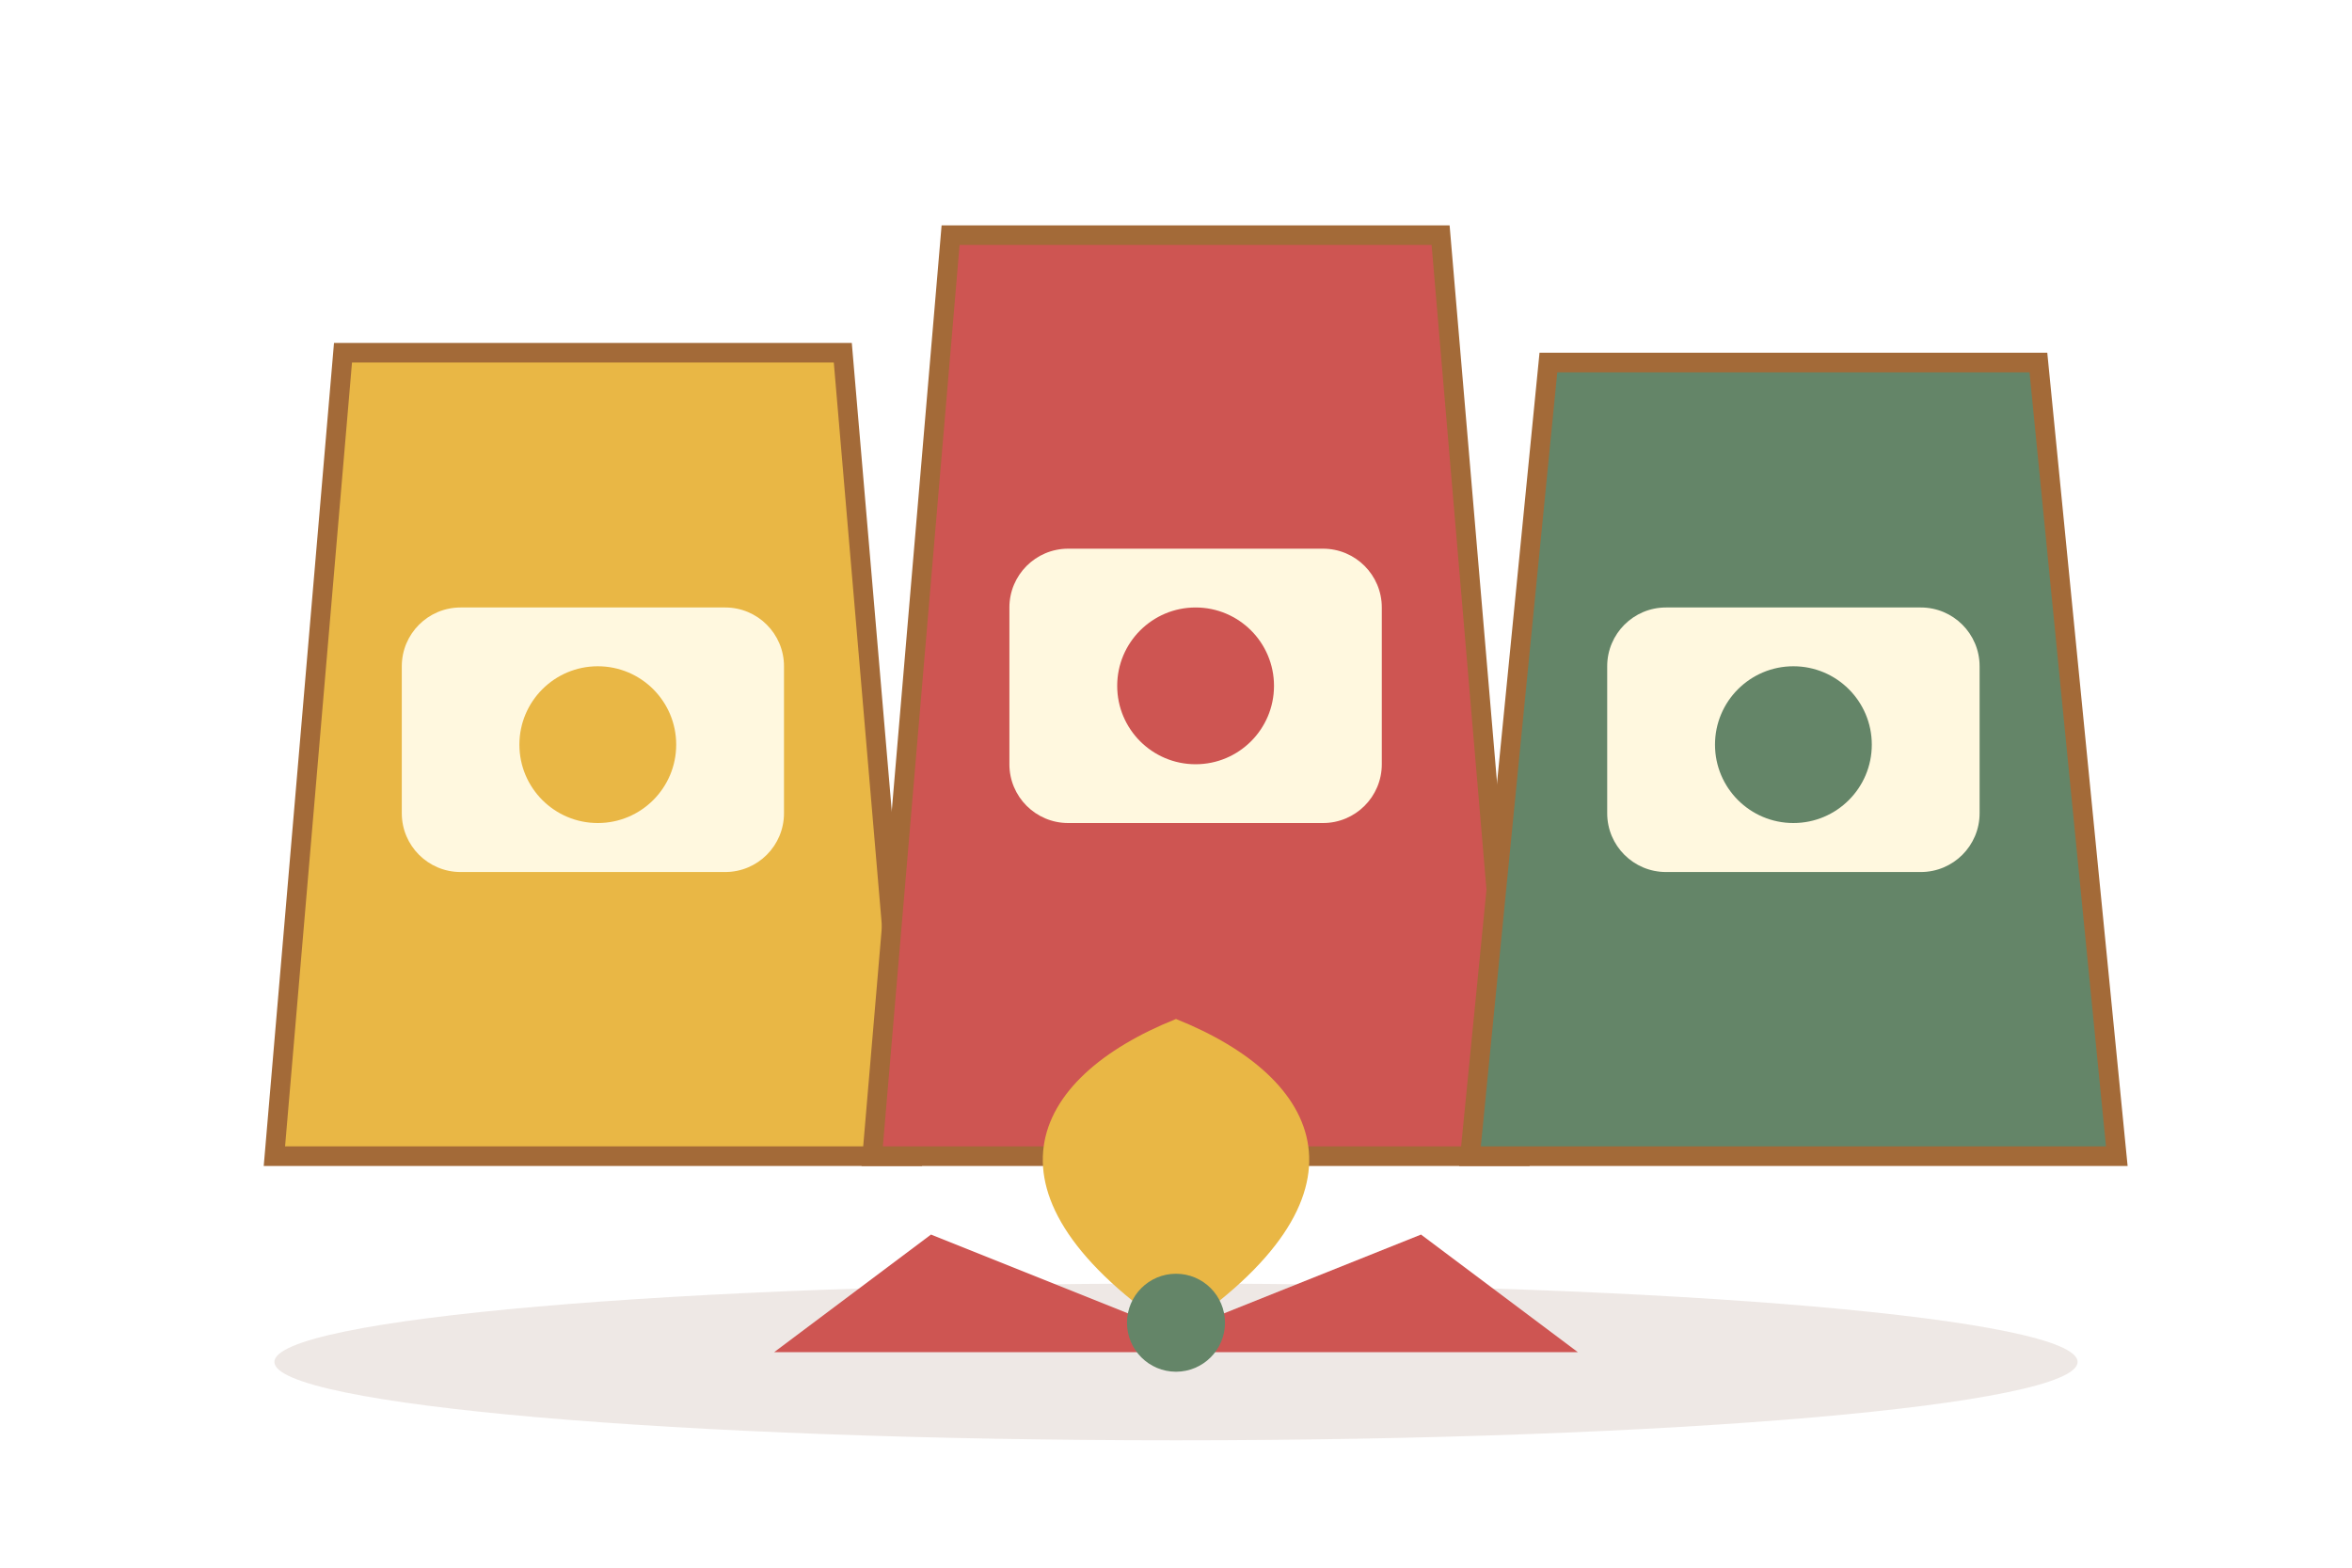
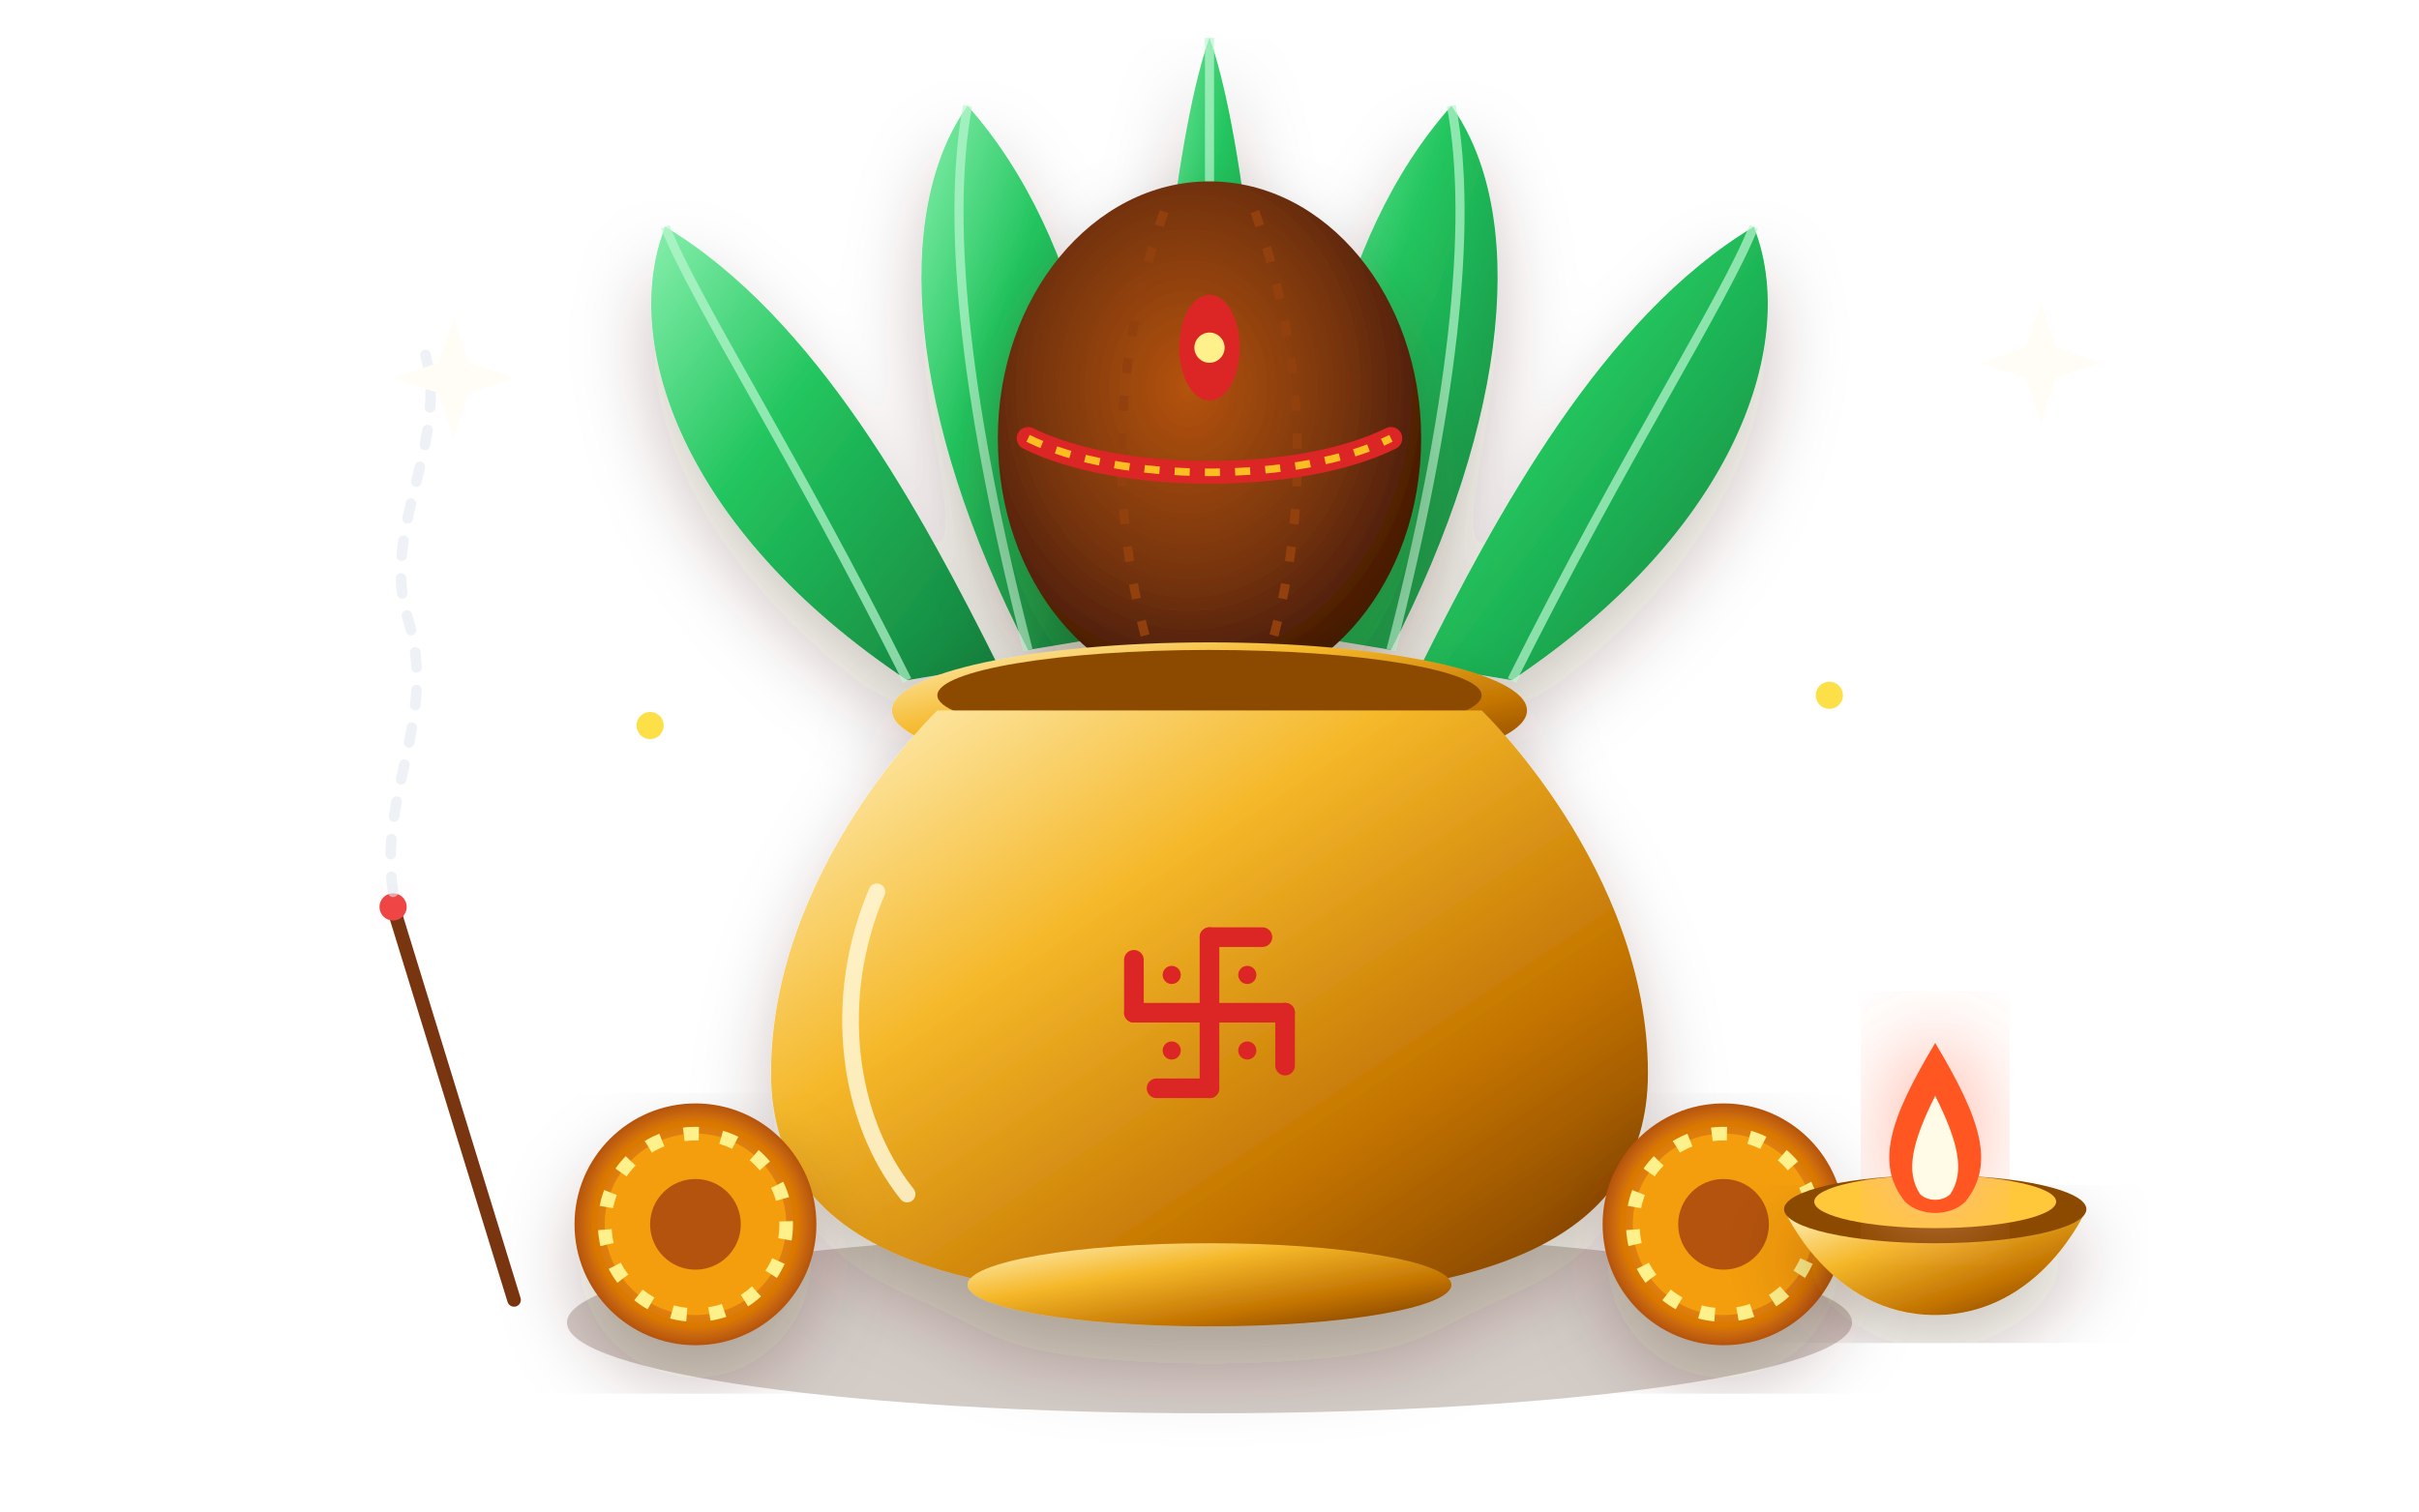
- <svg xmlns="http://www.w3.org/2000/svg" width="240" height="160" viewBox="0 0 240 160" fill="none">
-   <ellipse cx="120" cy="139" rx="92" ry="8" fill="#713D21" opacity=".12" />
-   <g stroke="#A36A38" stroke-width="2">
-     <path d="M35 36h51l7 82H28Z" fill="#E9B745" />
-     <path d="M97 24h50l8 94H89Z" fill="#CE5552" />
-     <path d="M158 37h50l8 81h-66Z" fill="#648568" />
+ <svg xmlns="http://www.w3.org/2000/svg" width="320" height="200" viewBox="0 0 320 200" fill="none">
+   <defs>
+     <filter id="kalashShadow" x="-20%" y="-20%" width="140%" height="140%">
+       <feDropShadow dx="0" dy="5" stdDeviation="5" flood-color="#3A1700" flood-opacity="0.25" />
+     </filter>
+     <filter id="poojaFlameGlow" x="-30%" y="-30%" width="160%" height="160%">
+       <feGaussianBlur stdDeviation="6" result="b" />
+       <feComposite in="SourceGraphic" in2="b" operator="over" />
+     </filter>
+     <linearGradient id="kalashGold" x1="0%" y1="0%" x2="100%" y2="100%">
+       <stop offset="0%" stop-color="#FFF3C4" />
+       <stop offset="35%" stop-color="#F5B82A" />
+       <stop offset="70%" stop-color="#C27300" />
+       <stop offset="100%" stop-color="#733600" />
+     </linearGradient>
+     <linearGradient id="mangoLeaf" x1="0%" y1="0%" x2="100%" y2="100%">
+       <stop offset="0%" stop-color="#86EFAC" />
+       <stop offset="40%" stop-color="#22C55E" />
+       <stop offset="100%" stop-color="#15803D" />
+     </linearGradient>
+     <radialGradient id="coconutGrad" cx="45%" cy="40%" r="60%">
+       <stop offset="0%" stop-color="#B45309" />
+       <stop offset="60%" stop-color="#78350F" />
+       <stop offset="100%" stop-color="#451A03" />
+     </radialGradient>
+     <radialGradient id="marigoldOrange" cx="50%" cy="50%" r="50%">
+       <stop offset="0%" stop-color="#FEF08A" />
+       <stop offset="40%" stop-color="#F59E0B" />
+       <stop offset="85%" stop-color="#D97706" />
+       <stop offset="100%" stop-color="#B45309" />
+     </radialGradient>
+   </defs>
+   <ellipse cx="160" cy="175" rx="85" ry="12" fill="#3A1700" opacity="0.22" />
+   <g filter="url(#kalashShadow)">
+     <path d="M120 90C90 70 82 45 88 30C108 42 122 68 132 88Z" fill="url(#mangoLeaf)" />
+     <path d="M120 90C105 60 92 40 88 30" stroke="#BBF7D0" stroke-width="1.2" opacity="0.7" />
+     <path d="M136 86C120 55 118 28 128 14C144 32 148 60 148 84Z" fill="url(#mangoLeaf)" />
+     <path d="M136 86C128 55 125 30 128 14" stroke="#BBF7D0" stroke-width="1.2" opacity="0.7" />
+     <path d="M152 82C152 46 156 16 160 5C164 16 168 46 168 82Z" fill="url(#mangoLeaf)" />
+     <path d="M160 82V5" stroke="#BBF7D0" stroke-width="1.2" opacity="0.7" />
+     <path d="M184 86C200 55 202 28 192 14C176 32 172 60 172 84Z" fill="url(#mangoLeaf)" />
+     <path d="M184 86C192 55 195 30 192 14" stroke="#BBF7D0" stroke-width="1.2" opacity="0.7" />
+     <path d="M200 90C230 70 238 45 232 30C212 42 198 68 188 88Z" fill="url(#mangoLeaf)" />
+     <path d="M200 90C215 60 228 40 232 30" stroke="#BBF7D0" stroke-width="1.2" opacity="0.7" />
  </g>
-   <g fill="#FFF8DF">
-     <rect x="41" y="62" width="39" height="27" rx="6" />
-     <rect x="103" y="56" width="38" height="28" rx="6" />
-     <rect x="164" y="62" width="38" height="27" rx="6" />
+   <g filter="url(#kalashShadow)">
+     <ellipse cx="160" cy="58" rx="28" ry="34" fill="url(#coconutGrad)" />
+     <path d="M154 28C148 45 146 65 152 86" stroke="#92400E" stroke-width="1.2" stroke-dasharray="2 3" />
+     <path d="M166 28C172 45 174 65 168 86" stroke="#92400E" stroke-width="1.2" stroke-dasharray="2 3" />
+     <path d="M136 58C148 64 172 64 184 58" stroke="#DC2626" stroke-width="3" stroke-linecap="round" />
+     <path d="M136 58C148 64 172 64 184 58" stroke="#FBBF24" stroke-width="1" stroke-dasharray="2 2" />
+     <ellipse cx="160" cy="46" rx="4" ry="7" fill="#DC2626" />
+     <circle cx="160" cy="46" r="2" fill="#FEF08A" />
  </g>
-   <circle cx="61" cy="76" r="8" fill="#E9B745" />
-   <circle cx="122" cy="70" r="8" fill="#CE5552" />
-   <circle cx="183" cy="76" r="8" fill="#648568" />
-   <path d="m79 138 16-12 25 10 25-10 16 12" fill="#CE5552" />
-   <path d="M120 136c-21-14-15-26 0-32 15 6 21 18 0 32Z" fill="#E9B745" />
-   <circle cx="120" cy="135" r="5" fill="#648568" />
+   <g filter="url(#kalashShadow)">
+     <ellipse cx="160" cy="94" rx="42" ry="9" fill="url(#kalashGold)" />
+     <ellipse cx="160" cy="92" rx="36" ry="6" fill="#8C4A00" />
+     <path d="M124 94C124 94 102 115 102 142C102 165 125 172 160 172C195 172 218 165 218 142C218 115 196 94 196 94Z" fill="url(#kalashGold)" />
+     <ellipse cx="160" cy="170" rx="32" ry="5.5" fill="url(#kalashGold)" />
+     <g stroke="#DC2626" stroke-width="2.6" stroke-linecap="round" stroke-linejoin="round">
+       <path d="M150 134H170" />
+       <path d="M160 124V144" />
+       <path d="M150 134V127" />
+       <path d="M170 134V141" />
+       <path d="M160 124H167" />
+       <path d="M160 144H153" />
+       <circle cx="155" cy="129" r="1.2" fill="#DC2626" stroke="none" />
+       <circle cx="165" cy="129" r="1.2" fill="#DC2626" stroke="none" />
+       <circle cx="155" cy="139" r="1.2" fill="#DC2626" stroke="none" />
+       <circle cx="165" cy="139" r="1.2" fill="#DC2626" stroke="none" />
+     </g>
+     <path d="M116 118C110 132 112 148 120 158" stroke="#FFF7D6" stroke-width="2.2" stroke-linecap="round" opacity="0.85" />
+   </g>
+   <g filter="url(#kalashShadow)">
+     <circle cx="92" cy="162" r="16" fill="url(#marigoldOrange)" />
+     <circle cx="92" cy="162" r="12" fill="#F59E0B" stroke="#FEF08A" stroke-width="1.8" stroke-dasharray="2 3" />
+     <circle cx="92" cy="162" r="6" fill="#B45309" />
+     <circle cx="228" cy="162" r="16" fill="url(#marigoldOrange)" />
+     <circle cx="228" cy="162" r="12" fill="#F59E0B" stroke="#FEF08A" stroke-width="1.8" stroke-dasharray="2 3" />
+     <circle cx="228" cy="162" r="6" fill="#B45309" />
+   </g>
+   <g filter="url(#kalashShadow)">
+     <path d="M236 160C236 160 242 174 256 174C270 174 276 160 276 160Z" fill="url(#kalashGold)" />
+     <ellipse cx="256" cy="160" rx="20" ry="4.5" fill="#8C4A00" />
+     <ellipse cx="256" cy="159" rx="16" ry="3.5" fill="#FFC83B" />
+   </g>
+   <g filter="url(#poojaFlameGlow)">
+     <path d="M256 138C250 148 248 154 252 159C254 161 258 161 260 159C264 154 262 148 256 138Z" fill="#FF5722" />
+     <path d="M256 145C253 151 252 155 254 158C255 159 257 159 258 158C260 155 259 151 256 145Z" fill="#FFFBE6" />
+   </g>
+   <line x1="68" y1="172" x2="52" y2="120" stroke="#78350F" stroke-width="1.8" stroke-linecap="round" />
+   <circle cx="52" cy="120" r="1.8" fill="#EF4444" filter="url(#poojaFlameGlow)" />
+   <path d="M52 118C50 105 58 95 54 82C50 70 60 58 56 46" stroke="#E2E8F0" stroke-width="1.4" stroke-linecap="round" stroke-dasharray="2 3" opacity="0.6" />
+   <g fill="#FFFDF5">
+     <path d="M58 48L60 42L62 48L68 50L62 52L60 58L58 52L52 50Z" />
+     <path d="M268 46L270 40L272 46L278 48L272 50L270 56L268 50L262 48Z" />
+     <circle cx="86" cy="96" r="1.8" fill="#FDE047" />
+     <circle cx="242" cy="92" r="1.8" fill="#FDE047" />
+   </g>
</svg>
